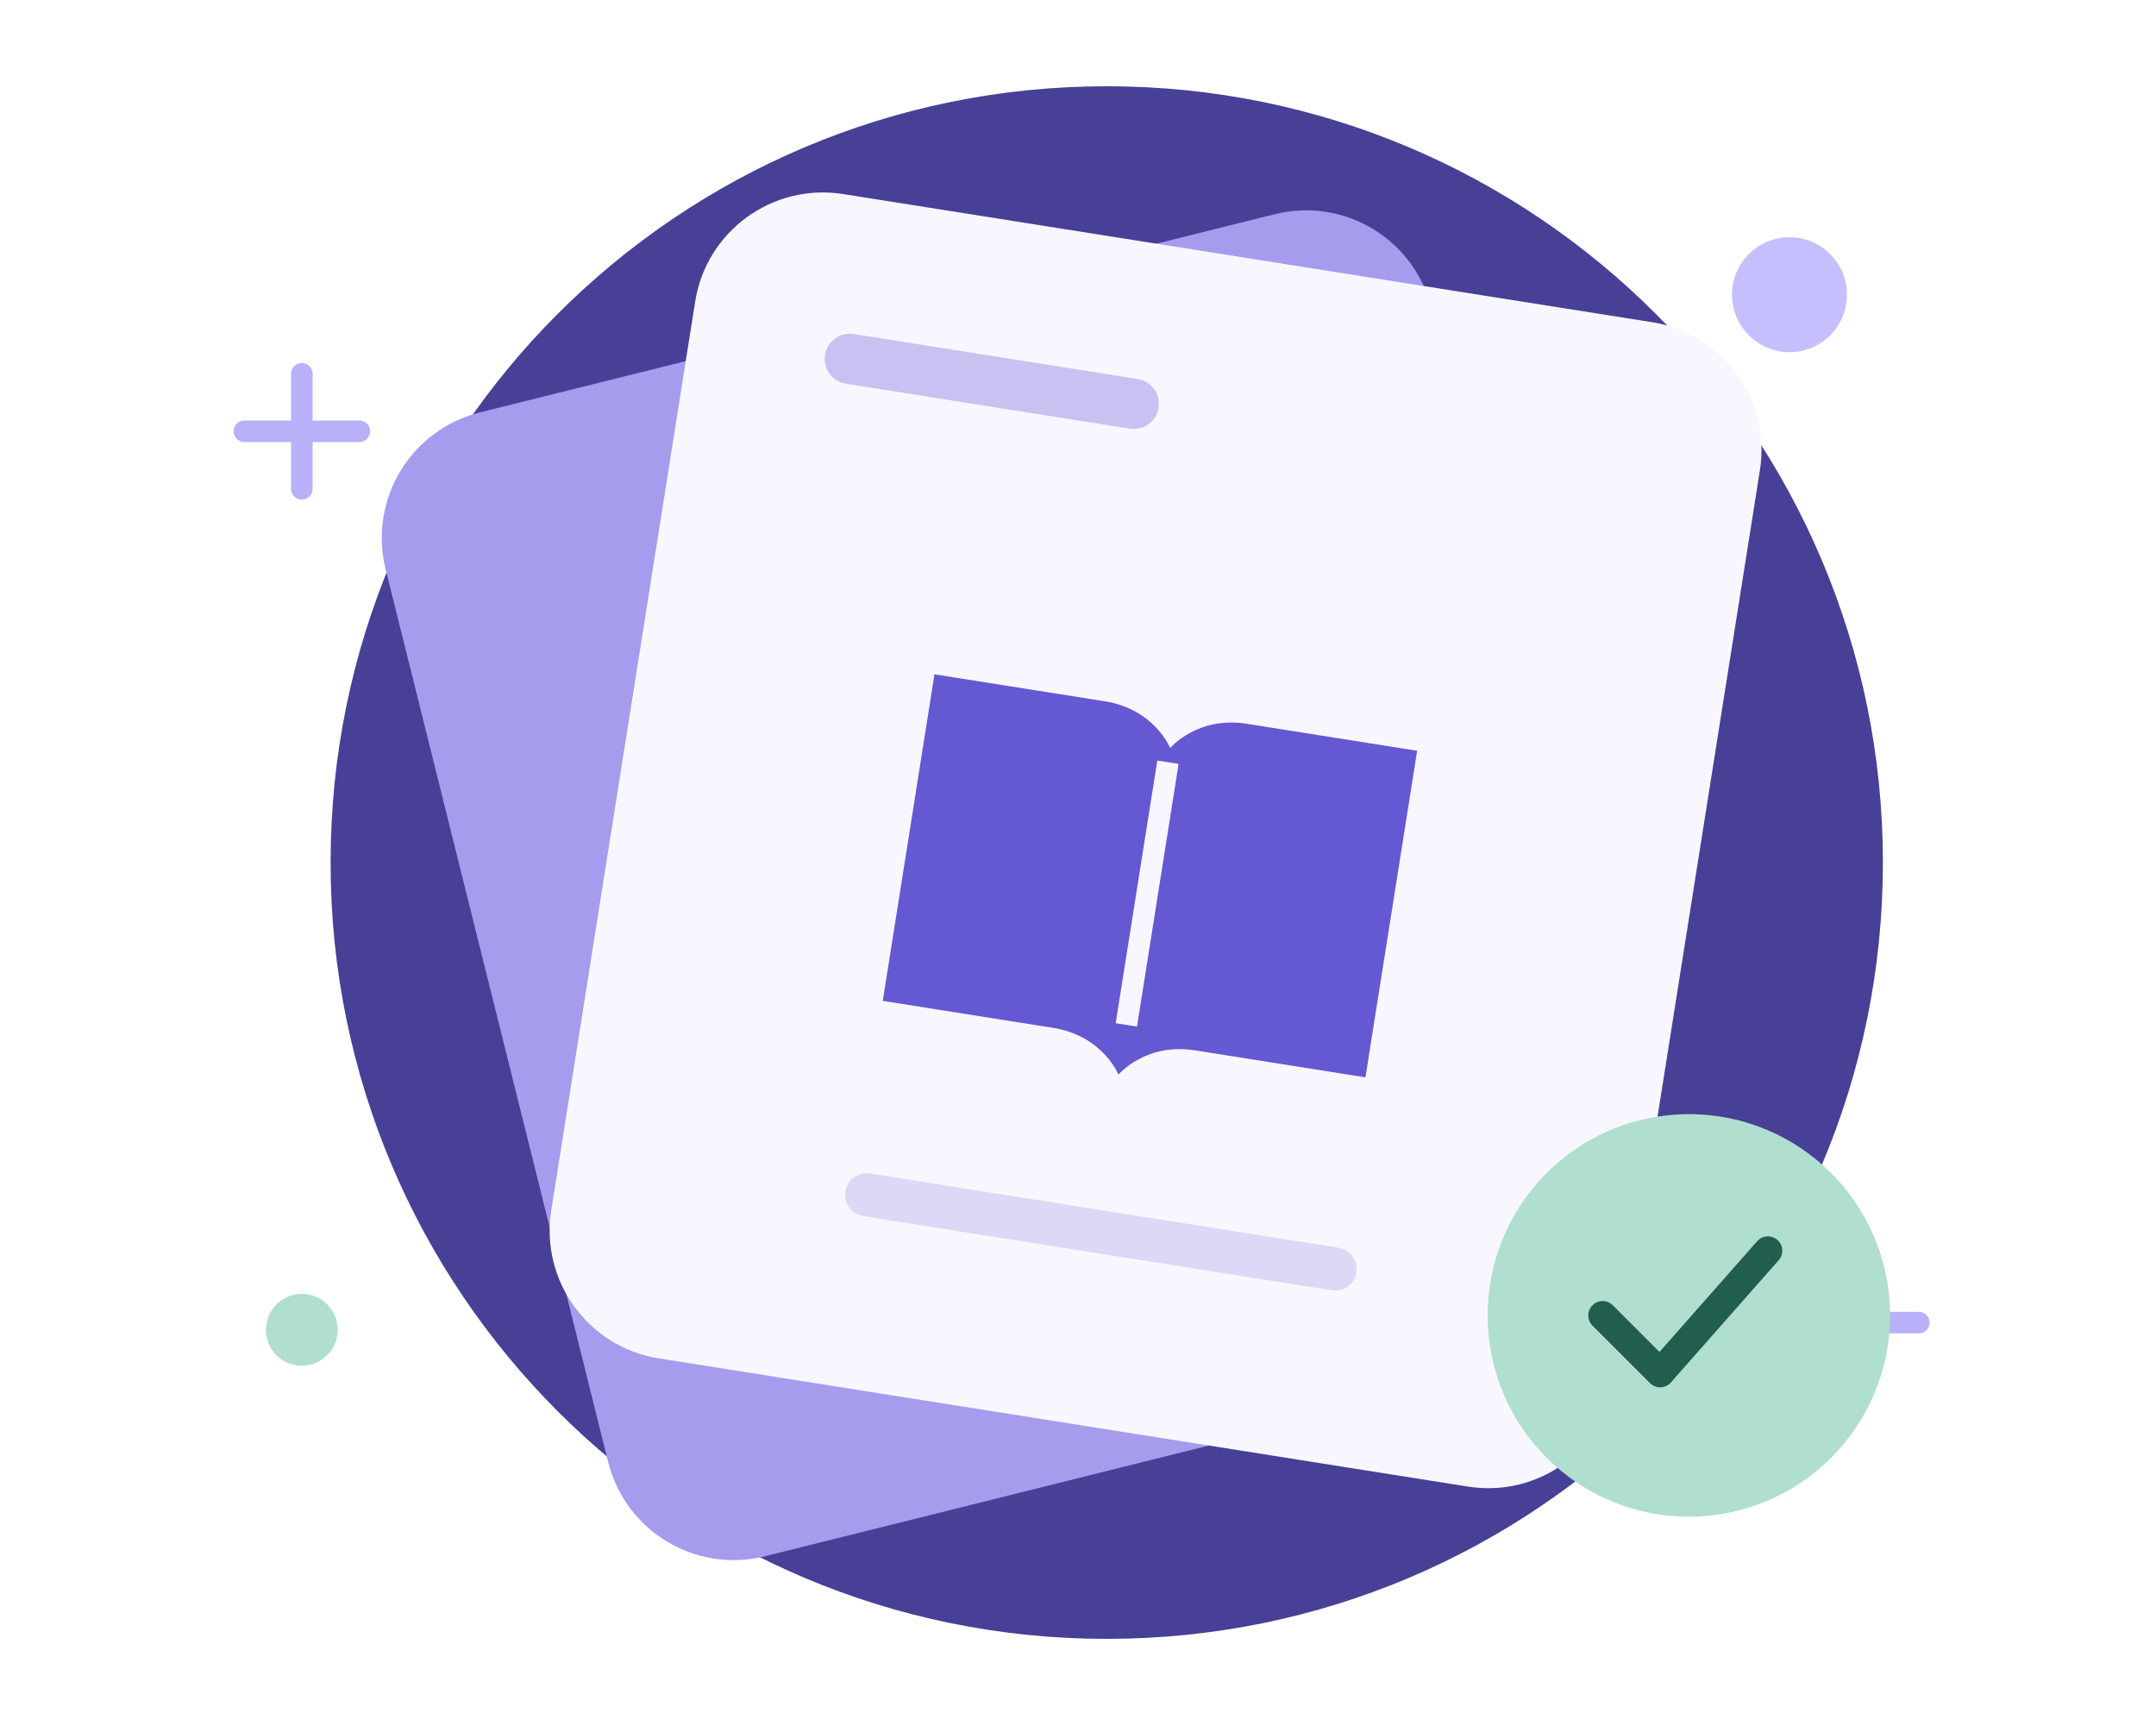
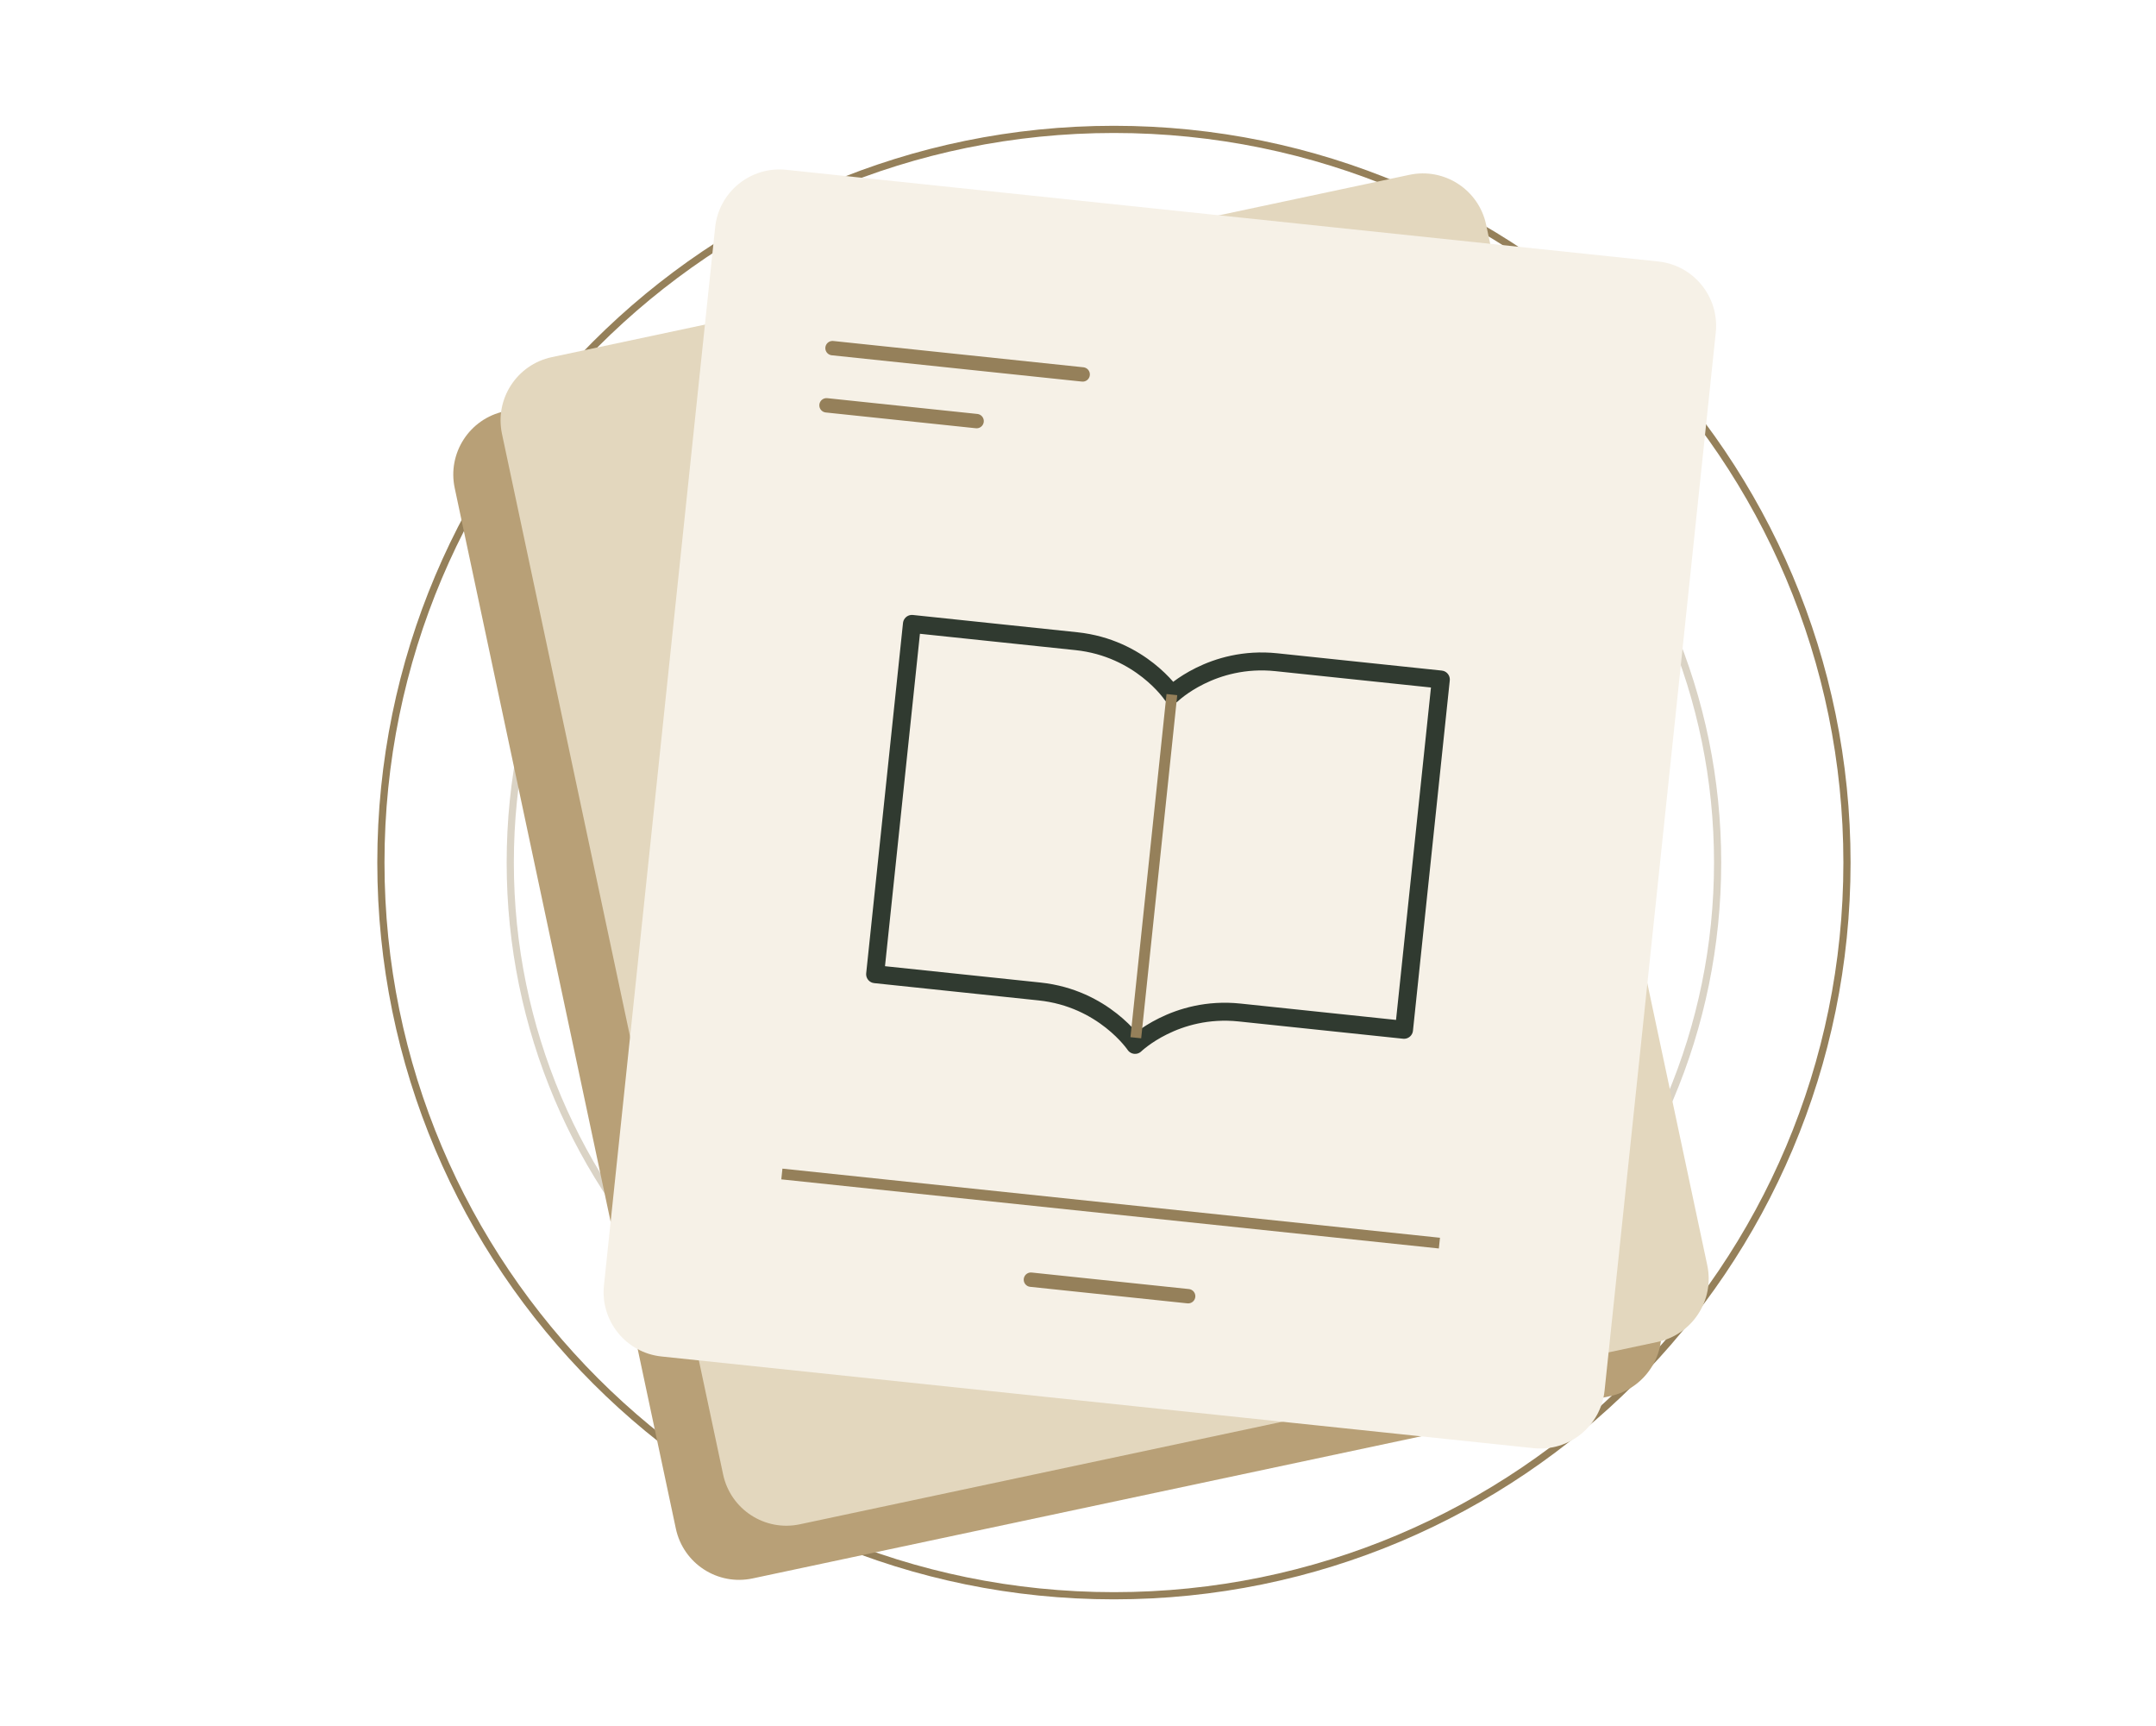
<svg xmlns="http://www.w3.org/2000/svg" width="300" height="240" viewBox="0 0 300 240">
-   <circle cx="154" cy="120" r="108" fill="#474096" />
-   <circle cx="249" cy="41" r="8" fill="#C6BFFF" />
-   <circle cx="42" cy="185" r="5" fill="#B0DFCF" />
-   <path d="M42 52v16M34 60h16M260 177v14M253 184h14" stroke="#B8B0F9" stroke-width="3" stroke-linecap="round" />
-   <g transform="rotate(-14 139 128)">
-     <rect x="68" y="42" width="150" height="164" rx="18" fill="#A59CEE" />
+   <circle cx="155" cy="120" r="102" fill="none" stroke="#95805A" stroke-width="1" />
+   <circle cx="155" cy="120" r="84" fill="none" stroke="#95805A" stroke-width="1" opacity="0.35" />
+   <g transform="rotate(-12 150 120)">
+     <rect x="76" y="42" width="140" height="166" rx="9" fill="#B8A077" />
+     <rect x="84" y="36" width="140" height="166" rx="9" fill="#E3D7BE" />
  </g>
-   <g transform="rotate(9 161 122)">
-     <rect x="85" y="35" width="150" height="164" rx="18" fill="#F8F7FF" />
-     <rect x="104" y="54" width="47" height="7" rx="3.5" fill="#C8C2F2" />
-     <path d="M126 99h24c7 0 10 5 10 5s3-5 10-5h24v46h-24c-7 0-10 5-10 5s-3-5-10-5h-24z" fill="#6558D3" />
-     <path d="M160 106v37" stroke="#F8F7FF" stroke-width="3" />
-     <rect x="125" y="169" width="72" height="6" rx="3" fill="#DCD8F5" />
+   <g transform="rotate(6 156 116)">
+     <rect x="91" y="29" width="140" height="166" rx="9" fill="#F6F1E7" />
+     <path d="M109 53h35M109 61h21" stroke="#95805A" stroke-width="2" stroke-linecap="round" />
+     <path d="M124 90h23c9 0 14 6 14 6s5-6 14-6h23v49h-23c-9 0-14 6-14 6s-5-6-14-6h-23z" fill="none" stroke="#303A30" stroke-width="2.5" stroke-linejoin="round" />
+     <path d="M161 96v48M114 168h92" stroke="#95805A" stroke-width="1.5" />
+     <path d="M150 179h22" stroke="#95805A" stroke-width="2" stroke-linecap="round" />
  </g>
-   <circle cx="235" cy="183" r="28" fill="#B0DFCF" />
-   <path d="m223 183 8 8 15-17" fill="none" stroke="#225E4E" stroke-width="4" stroke-linecap="round" stroke-linejoin="round" />
</svg>
